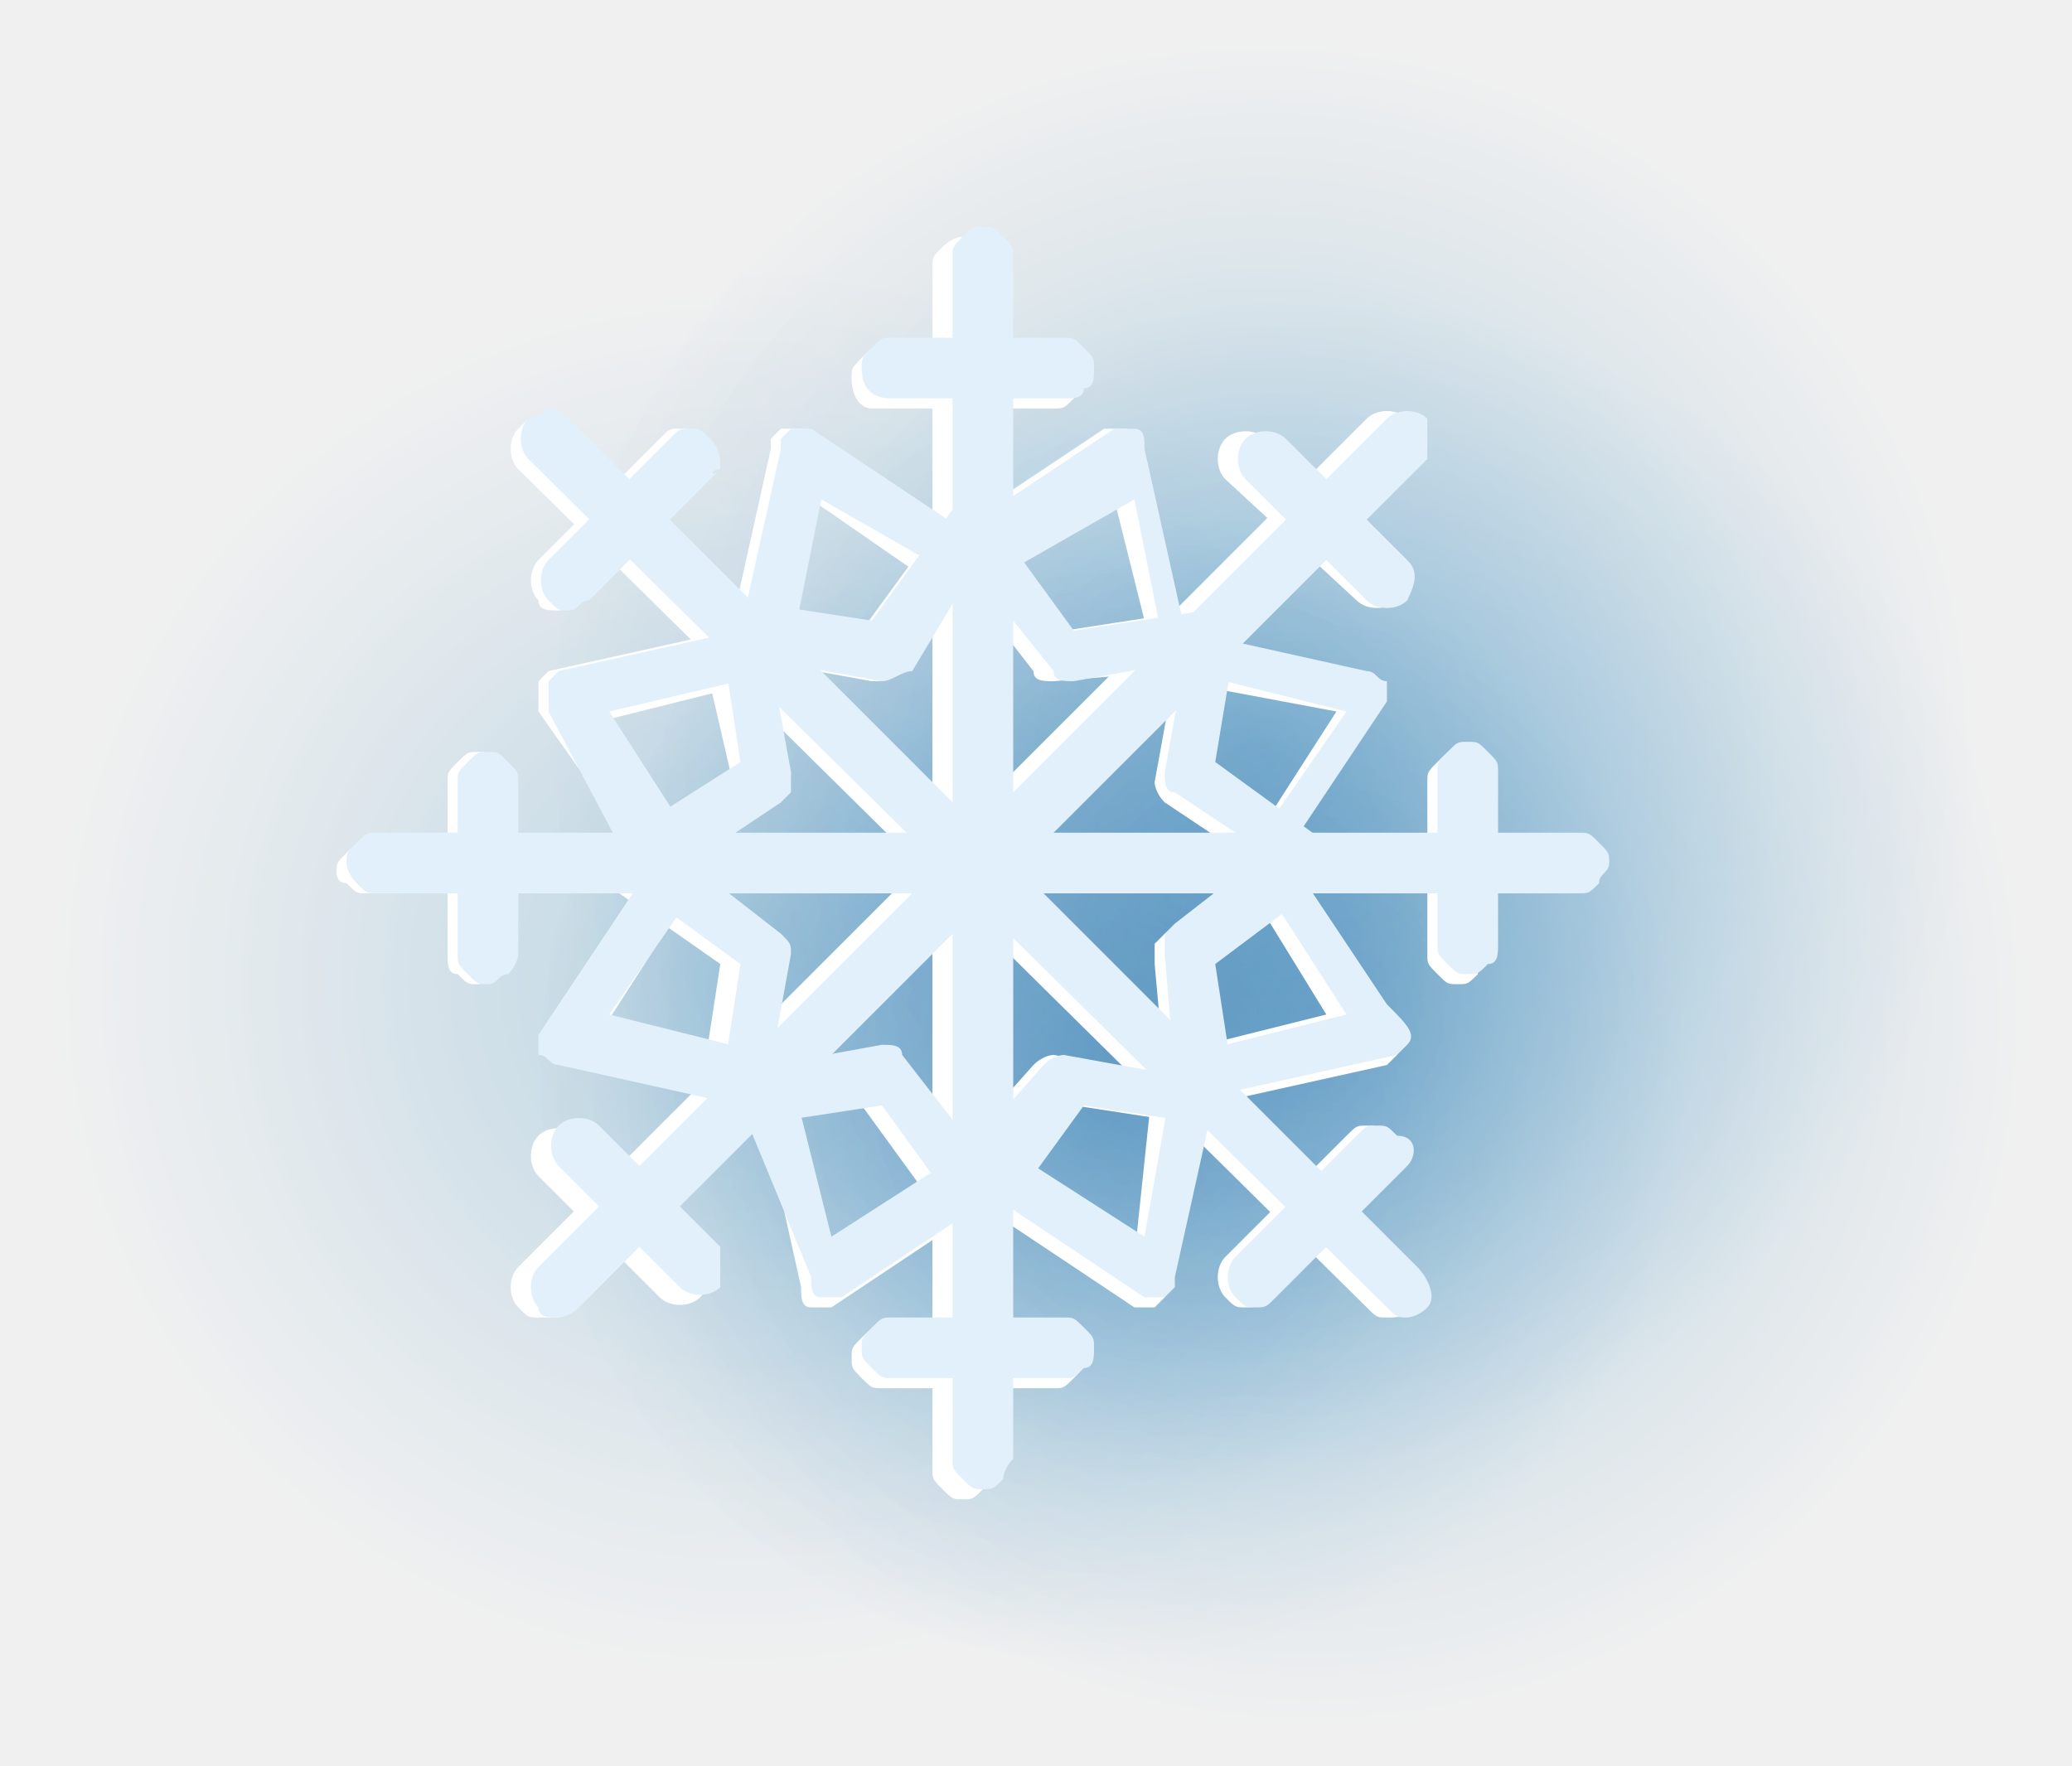
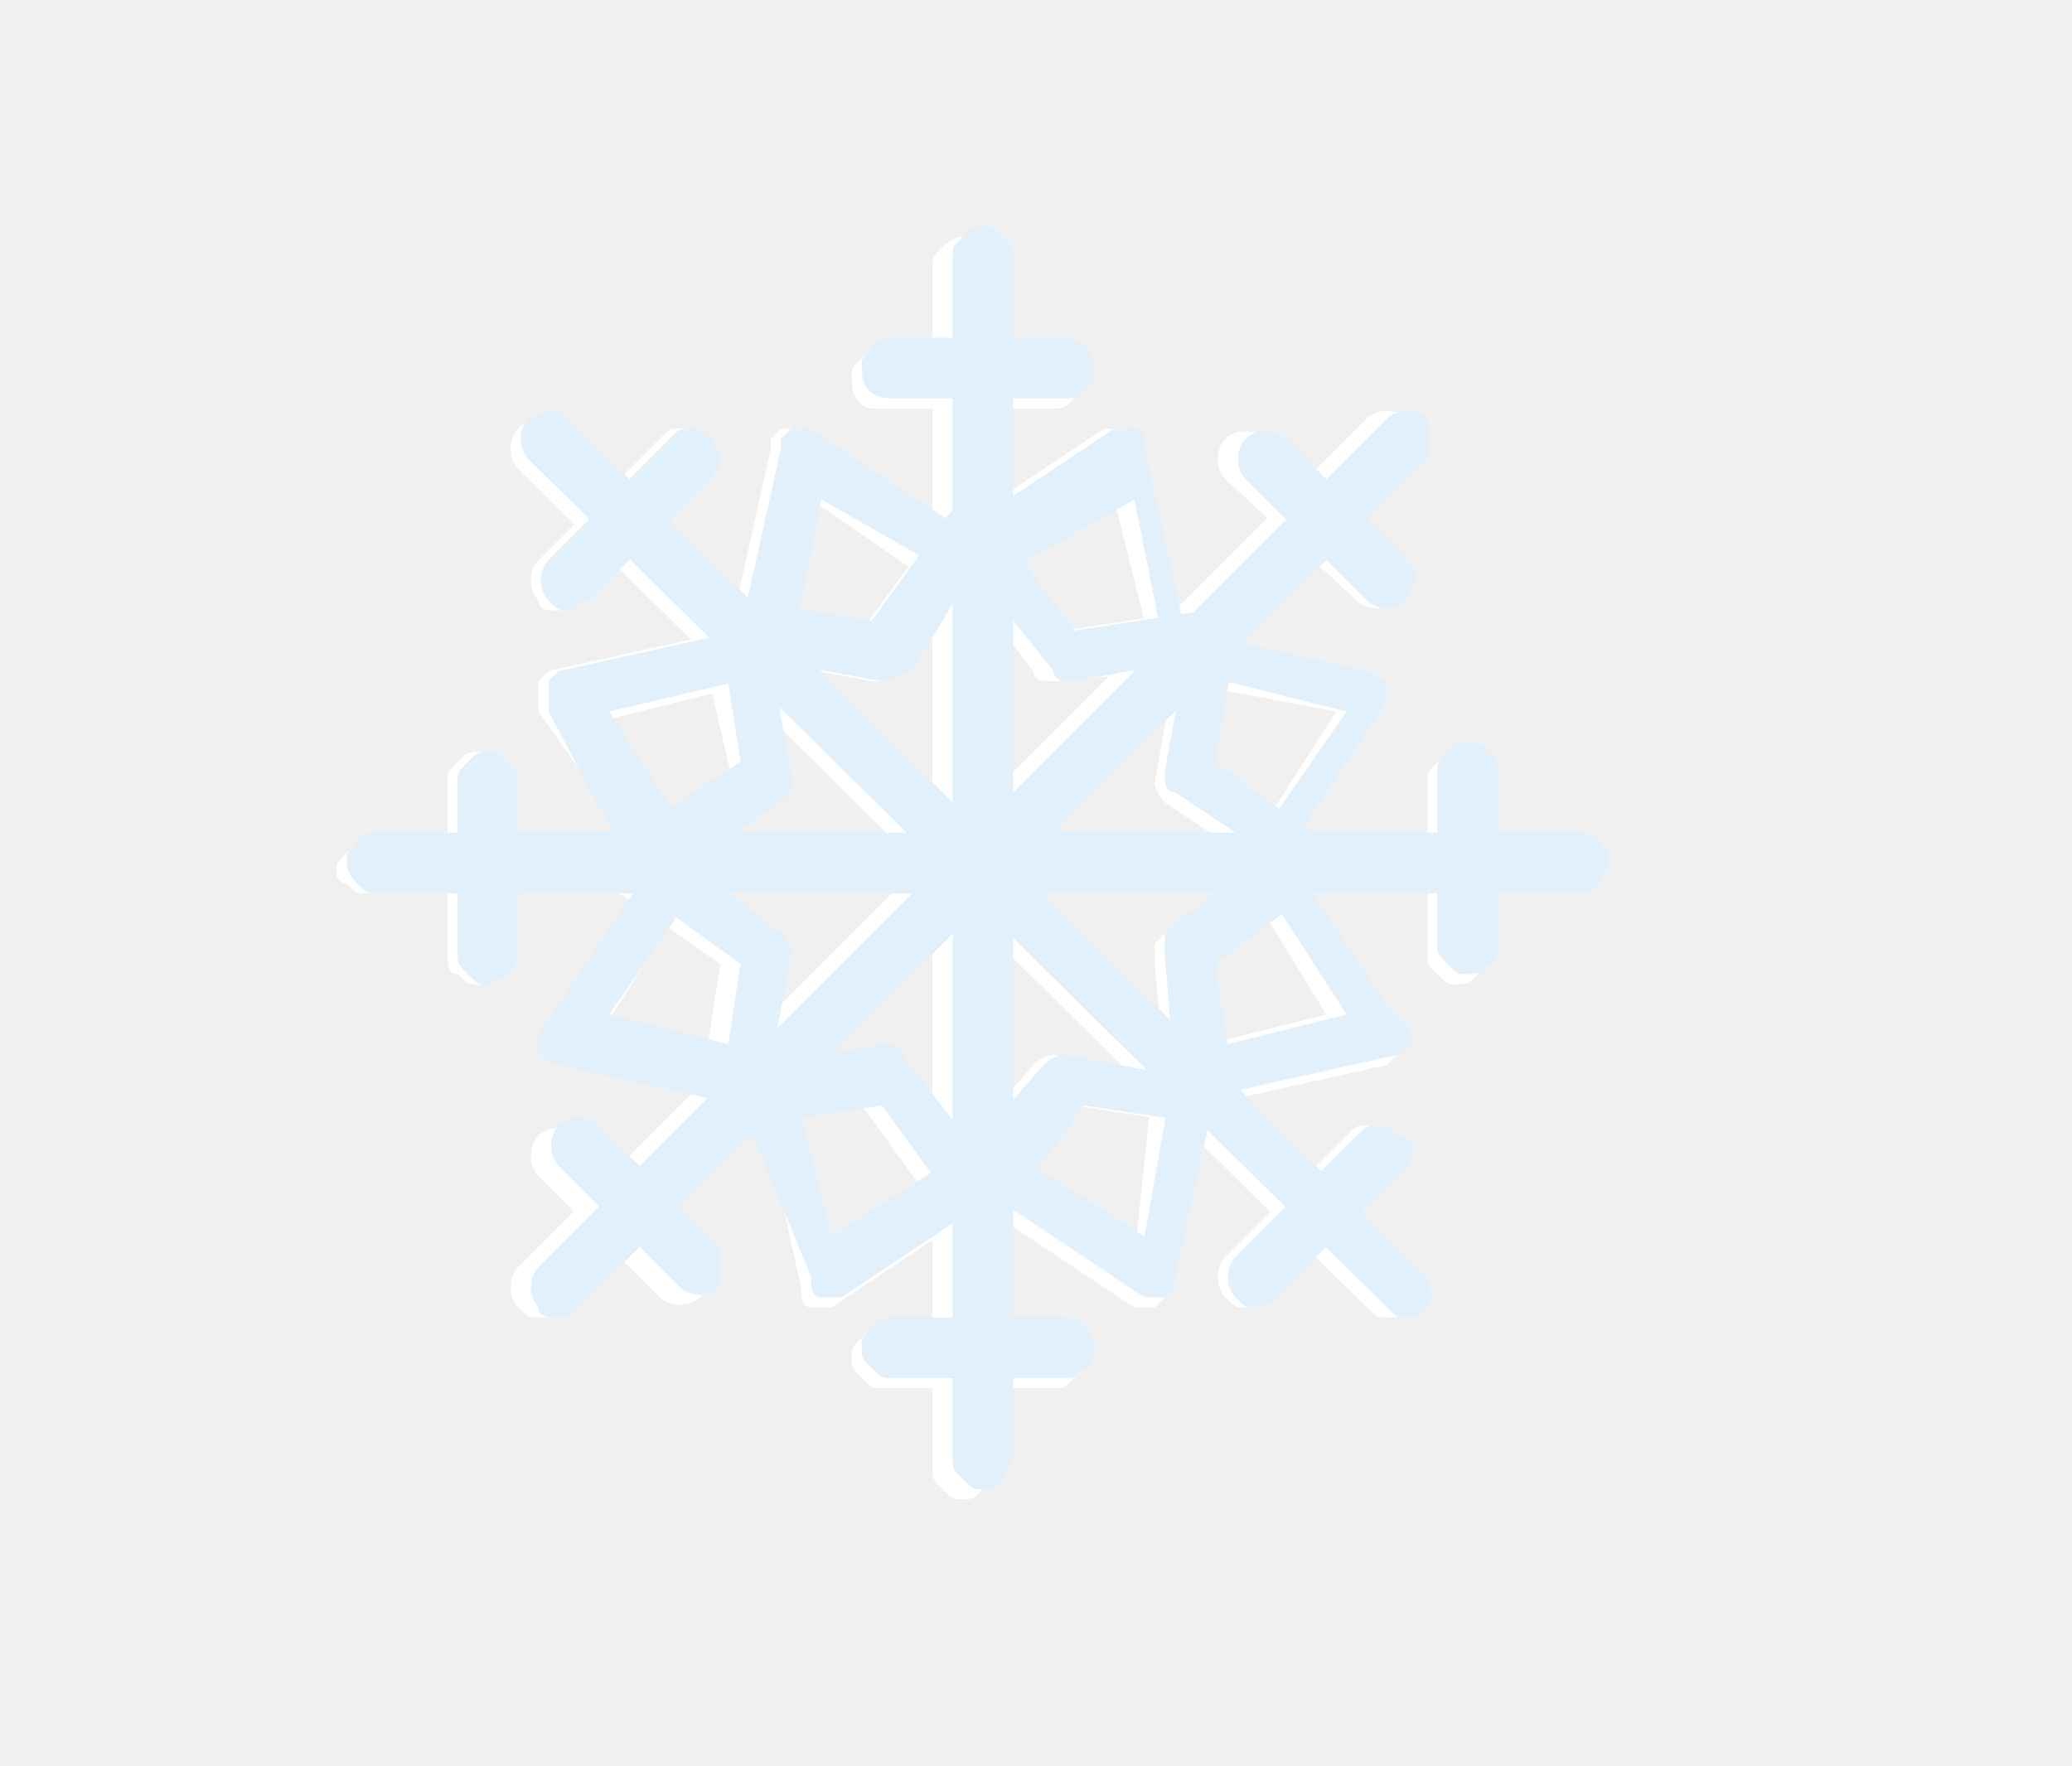
<svg xmlns="http://www.w3.org/2000/svg" width="230" height="196" viewBox="0 0 230 196" fill="none">
-   <g style="mix-blend-mode:multiply">
-     <path d="M189.837 109.261C196.565 146.262 171.897 181.021 134.896 187.748C97.895 194.476 63.136 169.808 56.409 132.807C49.681 95.806 74.349 61.047 111.35 54.32C148.351 47.592 184.231 72.26 189.837 109.261Z" fill="url(#paint0_radial_2_2341)" />
-   </g>
-   <g style="mix-blend-mode:multiply">
-     <path d="M222.353 70.017C230.202 114.867 199.929 158.596 153.957 166.445C109.107 174.293 65.379 144.02 57.53 98.049C49.681 53.199 79.955 9.47 125.926 1.621C170.776 -6.227 214.505 24.046 222.353 70.017Z" fill="url(#paint1_radial_2_2341)" />
-   </g>
-   <g style="mix-blend-mode:multiply">
-     <path d="M227.96 98.049C235.808 142.898 205.535 186.627 160.685 194.476C115.835 202.325 72.106 172.051 64.258 127.201C56.409 82.351 86.683 38.622 131.532 30.774C176.382 22.925 220.111 53.199 227.96 98.049Z" fill="url(#paint2_radial_2_2341)" />
-   </g>
-   <g style="mix-blend-mode:multiply" opacity="0.7">
-     <path d="M165.052 94.802C172.901 139.652 142.627 183.381 97.777 191.23C52.927 199.078 9.199 168.805 1.35 123.955C-6.499 79.105 23.775 35.376 68.625 27.528C113.475 19.679 157.203 49.953 165.052 94.802Z" fill="url(#paint3_radial_2_2341)" />
-   </g>
  <path d="M156.2 50.956L62.015 146.262C62.015 146.262 60.894 146.262 59.773 146.262C58.651 146.262 58.651 146.262 57.53 145.141C56.409 144.02 56.409 141.777 57.53 140.656L151.715 46.471C152.836 45.35 155.079 45.35 156.2 46.471C157.321 48.714 157.321 49.835 156.2 50.956Z" fill="white" />
  <path d="M155.079 66.654C153.957 67.775 151.715 67.775 150.594 66.654L136.017 53.199C134.896 52.077 134.896 49.835 136.017 48.714C137.139 47.592 139.381 47.592 140.502 48.714L153.957 62.169C156.2 63.29 156.2 65.532 155.079 66.654Z" fill="white" />
  <path d="M77.713 144.02C76.591 145.141 74.349 145.141 73.228 144.02L59.773 130.565C58.651 129.443 58.651 127.201 59.773 126.08C60.894 124.958 63.136 124.958 64.258 126.08L77.713 139.535C78.834 140.656 78.834 142.898 77.713 144.02Z" fill="white" />
  <path d="M156.2 145.141C156.2 146.262 155.079 146.262 153.957 146.262C152.836 146.262 152.836 146.262 151.715 145.141L57.53 52.077C56.409 50.956 56.409 48.714 57.53 47.592C58.651 46.471 58.651 46.471 59.773 46.471C60.894 46.471 60.894 46.471 62.015 47.592L156.2 141.777C157.321 142.898 157.321 144.02 156.2 145.141Z" fill="white" />
  <path d="M155.079 129.443C155.079 129.443 155.079 130.565 155.079 129.443L140.502 144.02C139.381 145.141 139.381 145.141 138.26 145.141C137.139 145.141 137.139 145.141 136.017 144.02C134.896 142.898 134.896 140.656 136.017 139.535L149.472 126.08C150.594 124.958 150.594 124.958 151.715 124.958C152.836 124.958 152.836 124.958 153.957 126.08C156.2 127.201 156.2 128.322 155.079 129.443Z" fill="white" />
  <path d="M77.713 53.199L64.258 66.654C63.136 67.775 62.015 67.775 62.015 67.775C60.894 67.775 59.773 67.775 59.773 66.654C58.651 65.532 58.651 63.29 59.773 62.169L73.228 48.714C74.349 47.592 74.349 47.592 75.47 47.592C76.591 47.592 76.591 47.592 77.713 48.714C78.834 49.835 78.834 52.077 77.713 53.199Z" fill="white" />
  <path d="M109.107 165.323C107.986 166.445 107.986 166.445 106.865 166.445C105.744 166.445 105.744 166.445 104.622 165.323C103.501 164.202 103.501 164.202 103.501 163.081V29.652C103.501 28.531 103.501 28.531 104.622 27.41C104.622 27.41 105.744 26.289 106.865 26.289C107.986 26.289 107.986 26.289 109.107 27.41C110.229 28.531 110.229 28.531 110.229 29.652V163.081C110.229 164.202 110.229 164.202 109.107 165.323Z" fill="white" />
  <path d="M119.199 152.99C118.077 154.111 118.077 154.111 116.956 154.111H97.895C96.774 154.111 96.774 154.111 95.653 152.99C94.531 151.868 94.531 151.868 94.531 150.747C94.531 149.626 94.531 149.626 95.653 148.505C96.774 147.383 96.774 147.383 97.895 147.383H116.956C118.077 147.383 118.077 147.383 119.199 148.505C120.32 149.626 120.32 149.626 120.32 150.747C120.32 151.868 120.32 151.868 119.199 152.99Z" fill="white" />
  <path d="M119.199 44.229C118.077 45.35 118.077 45.35 116.956 45.35H96.774C95.653 45.35 94.531 44.229 94.531 41.986C94.531 40.865 94.531 40.865 95.653 39.744C96.774 38.622 96.774 38.622 97.895 38.622H116.956C118.077 38.622 118.077 38.622 119.199 39.744C120.32 40.865 120.32 40.865 120.32 41.986C120.32 43.107 119.199 43.107 119.199 44.229Z" fill="white" />
  <path d="M176.382 98.049C175.261 99.17 175.261 99.17 174.14 99.17H40.711C39.59 99.17 39.59 99.17 38.469 98.049C37.348 98.049 37.348 96.927 37.348 96.927C37.348 95.806 37.348 95.806 38.469 94.685C39.59 93.564 39.59 93.564 40.711 93.564H174.14C175.261 93.564 175.261 93.564 176.382 94.685C177.504 95.806 177.504 95.806 177.504 96.927C176.382 96.927 176.382 98.049 176.382 98.049Z" fill="white" />
  <path d="M55.288 108.14C54.166 109.261 53.045 109.261 53.045 109.261C51.924 109.261 51.924 109.261 50.803 108.14C49.681 108.14 49.681 107.018 49.681 105.897V86.836C49.681 85.715 49.681 85.715 50.803 84.594C51.924 83.472 51.924 83.472 53.045 83.472C54.166 83.472 54.166 83.472 55.288 84.594C56.409 85.715 56.409 85.715 56.409 86.836V105.897C55.288 107.018 55.288 108.14 55.288 108.14Z" fill="white" />
  <path d="M164.049 108.14C162.927 109.261 162.927 109.261 161.806 109.261C160.685 109.261 160.685 109.261 159.564 108.14C158.442 107.019 158.442 107.018 158.442 105.897V86.836C158.442 85.715 158.442 85.715 159.564 84.594C160.685 83.472 160.685 83.472 161.806 83.472C162.927 83.472 162.927 83.472 164.049 84.594C165.17 85.715 165.17 85.715 165.17 86.836V105.897C164.049 107.018 164.049 107.019 164.049 108.14Z" fill="white" />
  <path d="M136.017 123.837C136.017 124.958 134.896 124.958 136.017 123.837C134.896 124.958 133.775 124.958 133.775 124.958L119.199 122.716L109.107 135.05C109.107 136.171 107.986 136.171 106.865 136.171C105.744 136.171 104.622 136.171 104.622 135.05L95.653 122.716L81.076 124.958C79.955 124.958 78.834 124.958 78.834 123.837C77.713 122.716 77.713 122.716 77.713 121.595L79.955 107.018L68.743 99.17C67.621 99.17 67.621 98.049 67.621 96.927C67.621 95.806 67.621 95.806 67.621 95.806C67.621 95.806 67.621 95.806 68.743 94.685L81.076 85.715L77.713 71.139C77.713 70.017 77.713 70.017 77.713 68.896C79.955 67.775 79.955 67.775 81.076 67.775L95.653 70.017C104.622 57.684 104.622 57.684 104.622 57.684C105.744 56.562 105.744 56.562 106.865 56.562C107.986 56.562 109.107 56.562 109.107 57.684L118.077 70.017L132.654 67.775C133.775 67.775 134.896 67.775 134.896 67.775C136.017 68.896 136.017 68.896 136.017 70.017L133.775 85.715L146.109 94.685C146.109 94.685 146.109 94.685 147.23 94.685C148.351 95.806 148.351 96.927 147.23 98.049L133.775 107.018L136.017 121.595C136.017 122.716 136.017 123.837 136.017 123.837ZM114.714 118.231C115.835 117.11 116.956 117.11 116.956 117.11L129.29 119.352L128.169 107.018C128.169 105.897 128.169 105.897 128.169 104.776C128.169 104.776 128.169 104.776 129.29 103.655L139.381 95.806L129.29 89.079C128.169 87.957 128.169 86.836 128.169 86.836L130.411 74.502L116.956 75.624C115.835 75.624 114.714 75.624 114.714 74.502L106.865 64.411L99.016 74.502C99.016 75.624 97.895 75.624 96.774 75.624L84.44 73.381L86.683 85.715C86.683 86.836 86.683 86.836 86.683 87.957C86.683 87.957 86.683 87.957 85.561 89.079L74.349 96.927L84.44 104.776C85.561 105.897 85.561 105.897 85.561 107.018L83.319 119.352L95.653 117.11C96.774 117.11 97.895 117.11 97.895 118.231L105.744 128.322L114.714 118.231Z" fill="white" />
  <path d="M155.079 117.11C155.079 117.11 153.957 117.11 155.079 117.11C153.957 118.231 153.957 118.231 153.957 118.231L133.775 122.716L129.29 142.898V144.02L128.169 145.141C127.047 145.141 125.926 145.141 125.926 145.141L109.107 133.928L92.289 145.141C91.168 145.141 90.046 145.141 90.046 145.141C88.925 145.141 88.925 144.02 88.925 142.898L84.44 122.716L64.258 118.231C63.136 118.231 63.136 117.11 62.015 117.11C62.015 115.988 62.015 114.867 62.015 114.867L73.228 98.049L59.773 78.987C59.773 77.866 59.773 76.745 59.773 76.745C59.773 76.745 59.773 76.745 59.773 75.624L60.894 74.502L81.076 70.017L85.561 49.835V48.714L86.683 47.592C87.804 47.592 88.925 47.592 88.925 47.592L105.744 58.805L122.562 47.592C123.684 47.592 124.805 47.592 124.805 47.592C125.926 47.592 125.926 48.714 125.926 49.835L130.411 70.017L150.594 74.502C151.715 74.502 151.715 75.624 152.836 75.624C152.836 76.745 152.836 77.866 152.836 77.866L141.624 94.685L152.836 111.503C155.079 114.867 155.079 115.988 155.079 117.11C155.079 117.11 155.079 115.988 155.079 117.11ZM128.169 118.231L129.29 117.11L147.23 112.625L138.26 98.049C138.26 96.927 138.26 95.806 138.26 94.685L148.351 78.987L130.411 75.624C129.29 75.624 128.169 74.502 128.169 73.381L123.684 55.441L107.986 65.532C106.865 65.532 105.744 66.654 104.622 65.532L90.046 55.441L85.561 73.381V74.502L84.44 75.624L66.5 80.109L76.591 95.806C76.591 96.927 77.713 98.049 76.591 99.17L66.5 114.867L84.44 119.352C85.561 119.352 86.683 120.473 86.683 121.595L91.168 139.535L106.865 129.443C107.986 129.443 109.107 129.443 110.229 129.443L125.926 139.535L128.169 118.231C128.169 119.352 128.169 119.352 128.169 118.231Z" fill="white" />
  <path d="M158.442 50.956L64.258 145.141C63.136 146.262 62.015 146.262 62.015 146.262C60.894 146.262 59.773 146.262 59.773 145.141C58.651 144.02 58.651 141.777 59.773 140.656L153.957 46.471C155.079 45.35 157.321 45.35 158.442 46.471C158.442 47.592 158.442 49.835 158.442 50.956Z" fill="#E1F0FA" />
  <path d="M156.2 66.654C155.079 67.775 152.836 67.775 151.715 66.654L138.26 53.199C137.139 52.077 137.139 49.835 138.26 48.714C139.381 47.592 141.624 47.592 142.745 48.714L156.2 62.169C157.321 63.29 157.321 64.411 156.2 66.654Z" fill="#E1F0FA" />
  <path d="M79.955 142.898C79.955 142.898 78.834 142.898 79.955 142.898C78.834 144.02 76.591 144.02 75.47 142.898L62.015 129.443C60.894 128.322 60.894 126.08 62.015 124.958C63.136 123.837 65.379 123.837 66.5 124.958L79.955 138.413C79.955 140.656 79.955 141.777 79.955 142.898Z" fill="#E1F0FA" />
  <path d="M158.442 145.141C157.321 146.262 156.2 146.262 156.2 146.262C155.079 146.262 155.079 146.262 153.957 145.141L58.651 50.956C57.53 49.835 57.53 47.592 58.651 46.471C59.773 46.471 60.894 45.35 60.894 45.35C60.894 45.35 62.015 45.35 63.136 46.471L157.321 140.656C158.442 141.777 159.564 144.02 158.442 145.141Z" fill="#E1F0FA" />
  <path d="M156.2 129.443L141.624 144.02C140.502 145.141 140.502 145.141 139.381 145.141C138.26 145.141 138.26 145.141 137.139 144.02C136.017 142.898 136.017 140.656 137.139 139.535L150.594 126.08C151.715 124.958 151.715 124.958 152.836 124.958C153.957 124.958 153.957 124.958 155.079 126.08C157.321 126.08 157.321 128.322 156.2 129.443Z" fill="#E1F0FA" />
  <path d="M79.955 52.077C78.834 52.077 78.834 53.199 79.955 52.077L65.379 66.654C64.258 66.654 64.258 67.775 63.136 67.775C62.015 67.775 62.015 67.775 60.894 66.654C59.773 65.532 59.773 63.29 60.894 62.169L74.349 48.714C75.47 47.592 75.47 47.592 76.591 47.592C77.713 47.592 77.713 47.592 78.834 48.714C79.955 49.835 79.955 50.956 79.955 52.077Z" fill="#E1F0FA" />
  <path d="M111.35 164.202C110.229 165.323 110.229 165.323 109.107 165.323C107.986 165.323 107.986 165.323 106.865 164.202C105.744 163.081 105.744 163.081 105.744 161.96V28.531C105.744 27.41 105.744 27.41 106.865 26.289C107.986 25.167 107.986 25.167 109.107 25.167C110.229 25.167 110.229 25.167 111.35 26.289C112.471 27.41 112.471 27.41 112.471 28.531V161.96C111.35 163.081 111.35 164.202 111.35 164.202Z" fill="#E1F0FA" />
  <path d="M120.32 151.868C120.32 151.868 120.32 152.99 120.32 151.868C119.199 152.99 119.199 152.99 118.077 152.99H99.016C97.895 152.99 97.895 152.99 96.774 151.868C95.653 150.747 95.653 150.747 95.653 149.626C95.653 148.505 95.653 148.505 96.774 147.383C97.895 146.262 97.895 146.262 99.016 146.262H118.077C119.199 146.262 119.199 146.262 120.32 147.383C121.441 148.505 121.441 148.505 121.441 149.626C121.441 150.747 121.441 151.868 120.32 151.868Z" fill="#E1F0FA" />
  <path d="M120.32 43.107C120.32 44.229 119.199 44.229 118.077 44.229H99.016C96.774 44.229 95.653 43.107 95.653 40.865C95.653 39.744 95.653 39.744 96.774 38.622C97.895 37.501 97.895 37.501 99.016 37.501H118.077C119.199 37.501 119.199 37.501 120.32 38.622C121.441 39.744 121.441 39.744 121.441 40.865C121.441 41.986 121.441 43.107 120.32 43.107Z" fill="#E1F0FA" />
  <path d="M177.504 98.049C176.382 99.17 176.382 99.17 175.261 99.17H41.833C40.711 99.17 40.711 99.17 39.59 98.049C39.59 98.049 38.469 96.927 38.469 95.806C38.469 94.685 38.469 94.685 39.59 93.564C40.711 92.442 40.711 92.442 41.833 92.442H175.261C176.382 92.442 176.382 92.442 177.504 93.564C178.625 94.685 178.625 94.685 178.625 95.806C178.625 96.927 177.504 96.927 177.504 98.049Z" fill="#E1F0FA" />
  <path d="M56.409 108.14C55.288 108.14 55.288 109.261 54.166 109.261C53.045 109.261 53.045 109.261 51.924 108.14C50.803 107.019 50.803 107.019 50.803 105.897V86.836C50.803 85.715 50.803 85.715 51.924 84.594C53.045 83.472 53.045 83.472 54.166 83.472C55.288 83.472 55.288 83.472 56.409 84.594C57.53 85.715 57.53 85.715 57.53 86.836V105.897C57.53 105.897 57.53 107.019 56.409 108.14Z" fill="#E1F0FA" />
  <path d="M165.17 107.019C165.17 108.14 165.17 108.14 165.17 107.019C164.049 108.14 164.049 108.14 162.927 108.14C161.806 108.14 161.806 108.14 160.685 107.019C159.564 105.897 159.564 105.897 159.564 104.776V85.715C159.564 84.594 159.564 84.594 160.685 83.472C161.806 82.351 161.806 82.351 162.927 82.351C164.049 82.351 164.049 82.351 165.17 83.472C166.291 84.594 166.291 84.594 166.291 85.715V104.776C166.291 105.897 166.291 107.019 165.17 107.019Z" fill="#E1F0FA" />
  <path d="M137.139 123.837C136.017 124.958 134.896 124.958 134.896 124.958L120.32 122.716L111.35 135.05C111.35 136.171 110.229 136.171 109.107 136.171C107.986 136.171 106.865 136.171 106.865 135.05L97.895 122.716L83.319 124.958C82.198 124.958 81.076 124.958 81.076 123.837C79.955 122.716 79.955 122.716 79.955 121.595L82.198 107.019L69.864 98.049C68.743 98.049 68.743 96.927 68.743 95.806C68.743 94.685 68.743 94.685 68.743 93.564C68.743 93.564 68.743 93.564 69.864 92.442L82.198 84.594L79.955 70.017C79.955 68.896 79.955 68.896 79.955 67.775C81.076 66.654 82.198 66.654 82.198 66.654L96.774 68.896C105.744 56.562 105.744 56.562 105.744 56.562C106.865 56.562 107.986 56.562 107.986 56.562C109.107 56.562 110.229 56.562 110.229 57.684L119.199 70.017L133.775 67.775C134.896 67.775 136.017 67.775 136.017 68.896C137.139 70.017 137.139 70.017 137.139 71.139L134.896 84.594L147.23 93.564C147.23 93.564 147.23 93.564 148.351 93.564C149.472 94.685 149.472 95.806 148.351 96.927L134.896 107.019L137.139 121.595C137.139 122.716 137.139 122.716 137.139 123.837ZM115.835 118.231C115.835 118.231 115.835 117.11 115.835 118.231C116.956 117.11 118.077 117.11 118.077 117.11L130.411 119.352L129.29 105.897C129.29 104.776 129.29 104.776 129.29 103.655C129.29 103.655 129.29 103.655 130.411 102.534L140.502 94.685L130.411 87.957C129.29 87.957 129.29 86.836 129.29 85.715L131.532 73.381L119.199 75.624C118.077 75.624 116.956 75.624 116.956 74.502L107.986 63.29L101.259 74.502C100.138 74.502 99.016 75.624 97.895 75.624L85.561 73.381L87.804 85.715C87.804 86.836 87.804 86.836 87.804 87.957C87.804 87.957 87.804 87.957 86.683 89.079L76.591 95.806L86.683 103.655C87.804 104.776 87.804 104.776 87.804 105.897L85.561 118.231L97.895 115.988C99.016 115.988 100.138 115.988 100.138 117.11L107.986 127.201L115.835 118.231Z" fill="#E1F0FA" />
  <path d="M156.2 115.988C156.2 115.988 156.2 117.11 156.2 115.988C155.079 117.11 155.079 117.11 155.079 117.11L134.896 121.595L130.411 141.777V142.898L129.29 144.02C128.169 144.02 127.047 144.02 127.047 144.02L110.229 132.807L93.41 144.02C92.289 144.02 91.168 144.02 91.168 144.02C90.046 144.02 90.046 142.898 90.046 141.777L82.198 122.716L62.015 118.231C60.894 118.231 60.894 117.11 59.773 117.11C59.773 115.988 59.773 114.867 59.773 114.867L70.985 98.049L60.894 78.987C60.894 77.866 60.894 76.745 60.894 76.745C60.894 76.745 60.894 76.745 60.894 75.624L62.015 74.502L82.198 70.017L86.683 49.835V48.714L87.804 47.592C88.925 47.592 90.046 47.592 90.046 47.592L106.865 58.805L123.684 47.592C124.805 47.592 125.926 47.592 125.926 47.592C127.047 47.592 127.047 48.714 127.047 49.835L131.532 70.017L151.715 74.502C152.836 74.502 152.836 75.624 153.957 75.624C153.957 76.745 153.957 77.866 153.957 77.866L142.745 94.685L153.957 111.503C156.2 113.746 157.321 114.867 156.2 115.988ZM130.411 118.231L131.532 117.11L149.472 112.625L139.381 96.927C139.381 95.806 139.381 94.685 139.381 93.564L149.472 78.987L131.532 74.502C130.411 74.502 129.29 73.381 129.29 72.26L125.926 55.441L110.229 64.411C109.107 64.411 107.986 64.411 106.865 64.411L91.168 55.441L87.804 72.26V73.381L86.683 74.502L67.621 78.987L77.713 94.685C78.834 95.806 78.834 96.927 77.713 98.049L67.621 112.625L85.561 117.11C86.683 117.11 87.804 118.231 87.804 119.352L92.289 137.292L107.986 127.201C109.107 127.201 110.229 127.201 111.35 127.201L127.047 137.292L130.411 118.231C130.411 118.231 129.29 118.231 130.411 118.231Z" fill="#E1F0FA" />
  <defs>
    <radialGradient id="paint0_radial_2_2341" cx="0" cy="0" r="1" gradientUnits="userSpaceOnUse" gradientTransform="translate(123.298 121.134) rotate(-9.75807) scale(67.8166)">
      <stop stop-color="#AED5EB" />
      <stop offset="0.186" stop-color="#C0DEEF" />
      <stop offset="0.694" stop-color="#EEF6FB" />
      <stop offset="0.95" stop-color="white" />
    </radialGradient>
    <radialGradient id="paint1_radial_2_2341" cx="0" cy="0" r="1" gradientUnits="userSpaceOnUse" gradientTransform="translate(140.077 83.7685) rotate(-9.75807) scale(83.2595)">
      <stop stop-color="#AED5EB" />
      <stop offset="0.186" stop-color="#C0DEEF" />
      <stop offset="0.694" stop-color="#EEF6FB" />
      <stop offset="0.95" stop-color="white" />
    </radialGradient>
    <radialGradient id="paint2_radial_2_2341" cx="0" cy="0" r="1" gradientUnits="userSpaceOnUse" gradientTransform="translate(145.523 112.359) rotate(-9.75807) scale(83.1081)">
      <stop stop-color="#AED5EB" />
      <stop offset="0.186" stop-color="#C0DEEF" />
      <stop offset="0.694" stop-color="#EEF6FB" />
      <stop offset="0.95" stop-color="white" />
    </radialGradient>
    <radialGradient id="paint3_radial_2_2341" cx="0" cy="0" r="1" gradientUnits="userSpaceOnUse" gradientTransform="translate(82.6152 109.113) rotate(-9.75807) scale(83.1081)">
      <stop stop-color="#AED5EB" />
      <stop offset="0.186" stop-color="#C0DEEF" />
      <stop offset="0.694" stop-color="#EEF6FB" />
      <stop offset="0.95" stop-color="white" />
    </radialGradient>
  </defs>
</svg>
